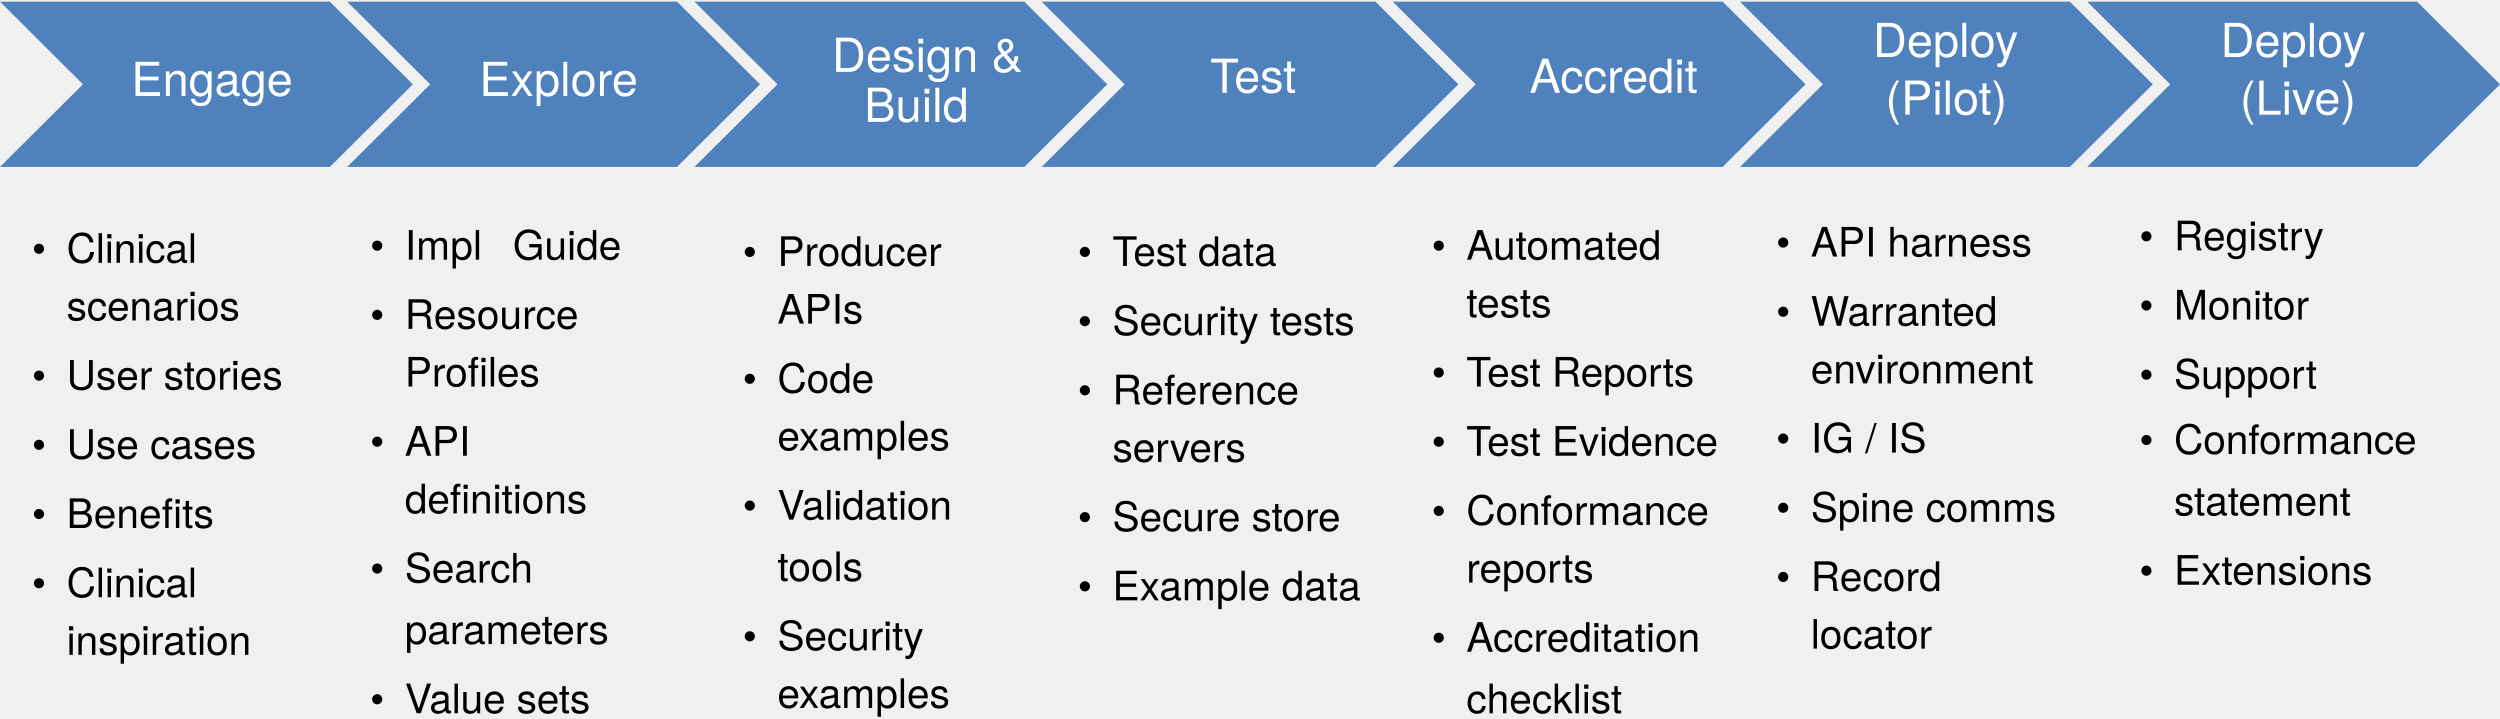
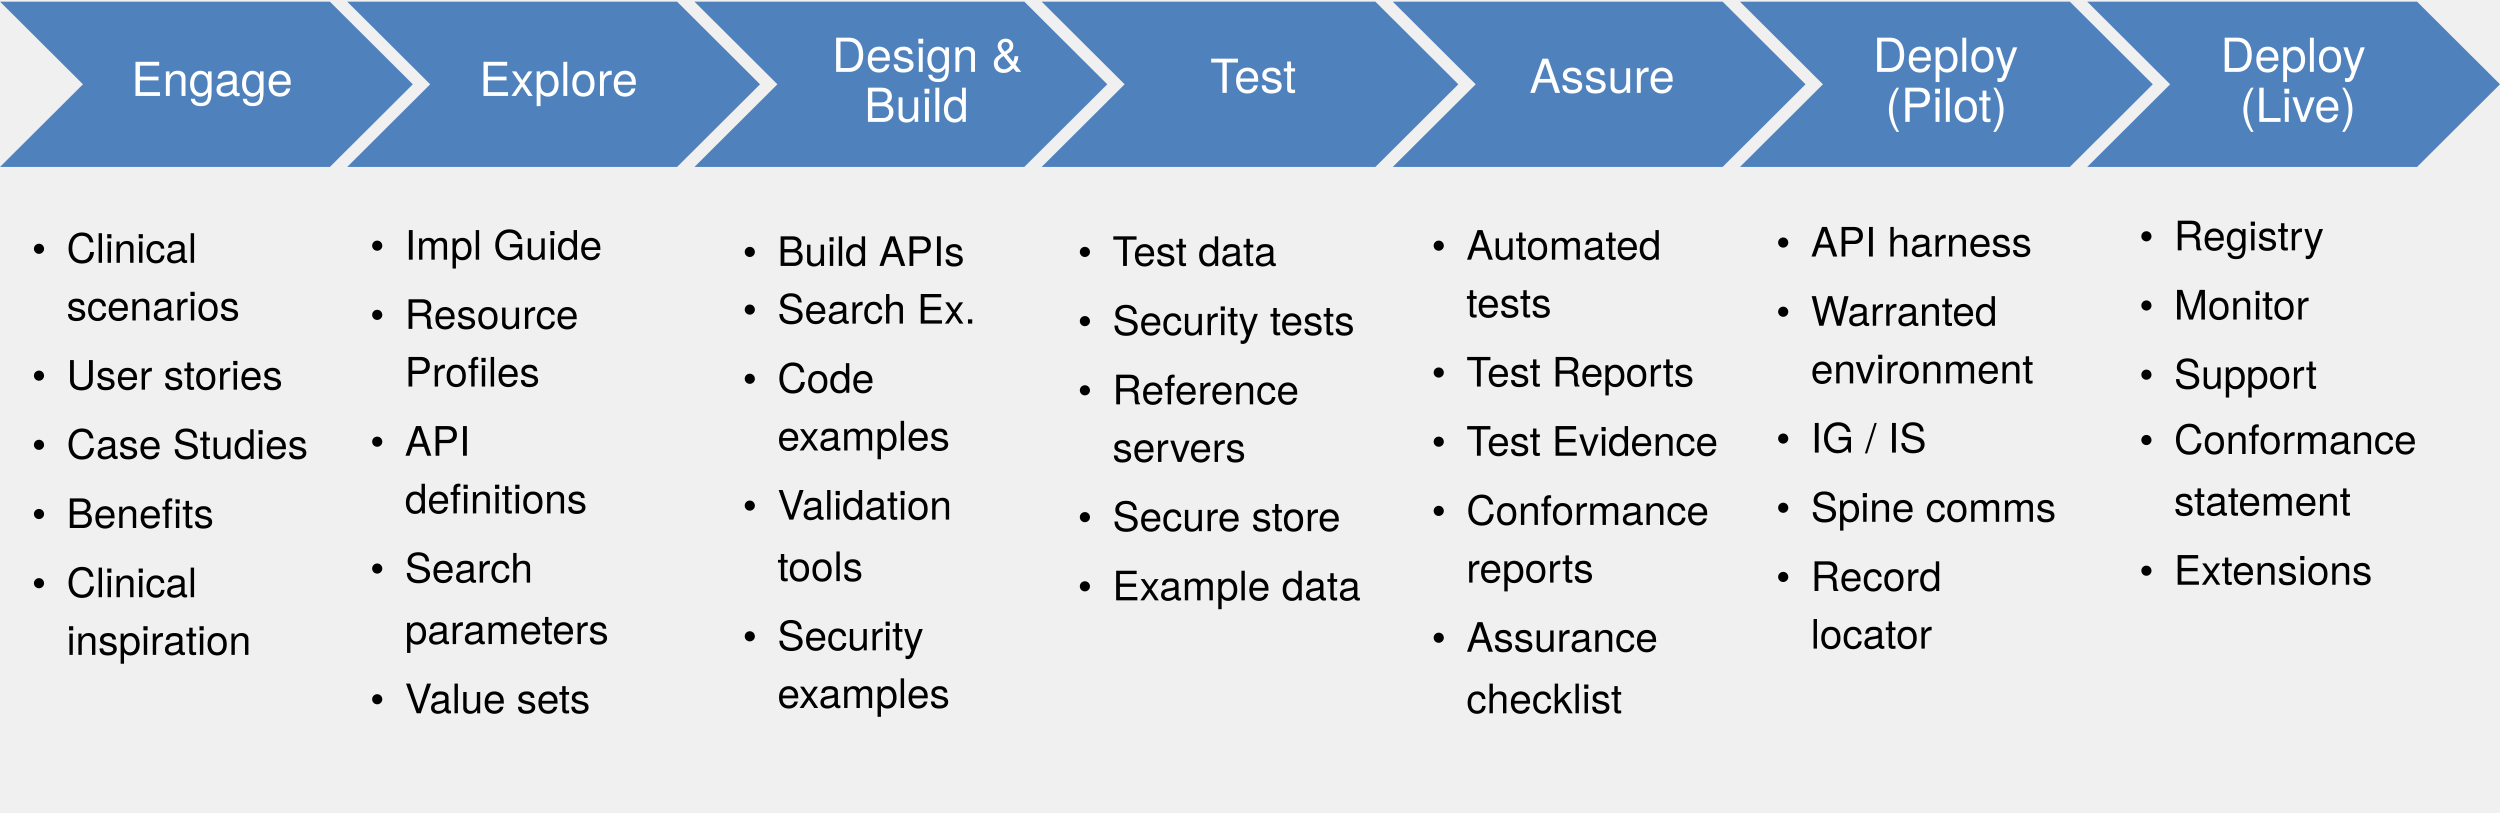
- <svg xmlns="http://www.w3.org/2000/svg" xmlns:xlink="http://www.w3.org/1999/xlink" width="100%" viewBox="0 0 800 230" version="1.1">
+ <svg xmlns="http://www.w3.org/2000/svg" xmlns:xlink="http://www.w3.org/1999/xlink" width="100%" viewBox="0 0 800 260" version="1.1">
  <defs />
  <g id="Page-1" stroke="none" stroke-width="1" fill="none" fill-rule="evenodd">
    <g id="guide" transform="translate(-1, -12)">
      <path d="M1,12.53 L106.556,12.53 L133.099,38.975 L106.556,65.42 L1,65.42 L27.543,38.975 L1,12.53 Z" id="Fill-3" fill="#4F81BD" />
      <text id="Engage" font-family="HelveticaNeue, Helvetica Neue" font-size="15" font-weight="normal" letter-spacing="0.01" fill="#FFFFFF">
        <tspan x="43.018" y="42.709">Engage</tspan>
      </text>
      <text id="•" font-family="HelveticaNeue, Helvetica Neue" font-size="13" font-weight="normal" fill="#000000">
        <tspan x="11.199" y="96.102">•</tspan>
      </text>
      <text id="Clinical-" font-family="HelveticaNeue, Helvetica Neue" font-size="13" font-weight="normal" letter-spacing="-0.025" fill="#000000">
        <tspan x="22.31" y="96.102">Clinical	</tspan>
      </text>
      <text id="scenarios" font-family="HelveticaNeue, Helvetica Neue" font-size="13" font-weight="normal" letter-spacing="-0.026" fill="#000000">
        <tspan x="22.31" y="114.552">scenarios</tspan>
      </text>
      <text id="•" font-family="HelveticaNeue, Helvetica Neue" font-size="13" font-weight="normal" fill="#000000">
        <tspan x="11.199" y="136.692">•</tspan>
      </text>
      <text id="User-stories" font-family="HelveticaNeue, Helvetica Neue" font-size="13" font-weight="normal" letter-spacing="0.001" fill="#000000">
        <tspan x="22.31" y="136.692">User stories</tspan>
      </text>
      <text id="•" font-family="HelveticaNeue, Helvetica Neue" font-size="13" font-weight="normal" fill="#000000">
        <tspan x="11.199" y="158.832">•</tspan>
      </text>
-       <text id="Use-cases" font-family="HelveticaNeue, Helvetica Neue" font-size="13" font-weight="normal" letter-spacing="0.001" fill="#000000">
-         <tspan x="22.31" y="158.832">Use cases</tspan>
+       <text id="Case-studies" font-family="HelveticaNeue, Helvetica Neue" font-size="13" font-weight="normal" letter-spacing="0.001" fill="#000000">
+         <tspan x="22.31" y="158.832">Case Studies</tspan>
      </text>
      <text id="•" font-family="HelveticaNeue, Helvetica Neue" font-size="13" font-weight="normal" fill="#000000">
        <tspan x="11.199" y="180.972">•</tspan>
      </text>
      <text id="Benefits" font-family="HelveticaNeue, Helvetica Neue" font-size="13" font-weight="normal" letter-spacing="0.021" fill="#000000">
        <tspan x="22.31" y="180.972">Benefits</tspan>
      </text>
      <text id="•" font-family="HelveticaNeue, Helvetica Neue" font-size="13" font-weight="normal" fill="#000000">
        <tspan x="11.199" y="203.112">•</tspan>
      </text>
      <text id="Clinical-" font-family="HelveticaNeue, Helvetica Neue" font-size="13" font-weight="normal" letter-spacing="-0.025" fill="#000000">
        <tspan x="22.31" y="203.112">Clinical	</tspan>
      </text>
      <text id="inspiration" font-family="HelveticaNeue, Helvetica Neue" font-size="13" font-weight="normal" letter-spacing="-0.011" fill="#000000">
        <tspan x="22.31" y="221.562">inspiration</tspan>
      </text>
      <path d="M112.111,12.53 L217.667,12.53 L244.21,38.975 L217.667,65.42 L112.111,65.42 L138.654,38.975 L112.111,12.53 Z" id="Fill-5" fill="#4F81BD" />
      <text id="Explore" font-family="HelveticaNeue, Helvetica Neue" font-size="15" font-weight="normal" letter-spacing="0.01" fill="#FFFFFF">
        <tspan x="154.384" y="42.709">Explore</tspan>
      </text>
      <text id="•" font-family="HelveticaNeue, Helvetica Neue" font-size="13" font-weight="normal" fill="#000000">
        <tspan x="119.428" y="95.102">•</tspan>
      </text>
      <text id="Impl" font-family="HelveticaNeue, Helvetica Neue" font-size="13" font-weight="normal" letter-spacing="0.025" fill="#000000">
-         <tspan x="130.539" y="95.102">Impl</tspan>
-       </text>
-       <text id="Guide" font-family="HelveticaNeue, Helvetica Neue" font-size="13" font-weight="normal" letter-spacing="0.009" fill="#000000">
-         <tspan x="165.107" y="95.102">Guide</tspan>
+         <tspan x="130.539" y="95.102">Impl Guide</tspan>
      </text>
      <text id="•" font-family="HelveticaNeue, Helvetica Neue" font-size="13" font-weight="normal" fill="#000000">
        <tspan x="119.428" y="117.242">•</tspan>
      </text>
      <text id="Resource-" font-family="HelveticaNeue, Helvetica Neue" font-size="13" font-weight="normal" letter-spacing="0.021" fill="#000000">
        <tspan x="130.539" y="117.242">Resource	</tspan>
      </text>
      <text id="Profiles" font-family="HelveticaNeue, Helvetica Neue" font-size="13" font-weight="normal" letter-spacing="-0.013" fill="#000000">
        <tspan x="130.539" y="135.692">Profiles</tspan>
      </text>
      <text id="•" font-family="HelveticaNeue, Helvetica Neue" font-size="13" font-weight="normal" fill="#000000">
        <tspan x="119.428" y="157.832">•</tspan>
      </text>
      <text id="API" font-family="HelveticaNeue, Helvetica Neue" font-size="13" font-weight="normal" letter-spacing="-0.006" fill="#000000">
        <tspan x="130.539" y="157.832">API</tspan>
      </text>
      <text id="definitions" font-family="HelveticaNeue, Helvetica Neue" font-size="13" font-weight="normal" letter-spacing="-0.019" fill="#000000">
        <tspan x="130.539" y="176.282">definitions</tspan>
      </text>
      <text id="•" font-family="HelveticaNeue, Helvetica Neue" font-size="13" font-weight="normal" fill="#000000">
        <tspan x="119.428" y="198.422">•</tspan>
      </text>
      <text id="Search-" font-family="HelveticaNeue, Helvetica Neue" font-size="13" font-weight="normal" letter-spacing="-0.023" fill="#000000">
        <tspan x="130.539" y="198.422">Search	</tspan>
      </text>
      <text id="parameters" font-family="HelveticaNeue, Helvetica Neue" font-size="13" font-weight="normal" letter-spacing="-0.019" fill="#000000">
        <tspan x="130.539" y="218.102">parameters</tspan>
      </text>
      <text id="•" font-family="HelveticaNeue, Helvetica Neue" font-size="13" font-weight="normal" fill="#000000">
        <tspan x="119.428" y="240.242">•</tspan>
      </text>
      <text id="Value-sets" font-family="HelveticaNeue, Helvetica Neue" font-size="13" font-weight="normal" letter-spacing="-0.051" fill="#000000">
        <tspan x="130.539" y="240.242">Value sets</tspan>
      </text>
      <path d="M223.222,12.53 L328.778,12.53 L355.321,38.975 L328.778,65.42 L223.222,65.42 L249.765,38.975 L223.222,12.53 Z" id="Fill-7" fill="#4F81BD" />
      <text id="Design-&amp;-" font-family="HelveticaNeue, Helvetica Neue" font-size="15" font-weight="normal" letter-spacing="0.024" fill="#FFFFFF">
        <tspan x="267.232" y="35">Design &amp;</tspan>
        <tspan x="283.337" y="52.42">	</tspan>
      </text>
      <text id="Build-" font-family="HelveticaNeue, Helvetica Neue" font-size="15" font-weight="normal" letter-spacing="0.024" fill="#FFFFFF">
        <tspan x="277.555" y="51">Build</tspan>
        <tspan x="280.701" y="68.42">	</tspan>
      </text>
      <text id="•" font-family="HelveticaNeue, Helvetica Neue" font-size="13" font-weight="normal" fill="#000000">
        <tspan x="238.658" y="97.102">•</tspan>
      </text>
-       <text id="Producer-" font-family="HelveticaNeue, Helvetica Neue" font-size="13" font-weight="normal" letter-spacing="-0.013" fill="#000000">
-         <tspan x="249.769" y="97.102">Producer	</tspan>
+       <text id="Build-APIs" font-family="HelveticaNeue, Helvetica Neue" font-size="13" font-weight="normal" letter-spacing="-0.013" fill="#000000">
+         <tspan x="249.769" y="97.102">Build APIs</tspan>
+       </text>
+       <text id="•" font-family="HelveticaNeue, Helvetica Neue" font-size="13" font-weight="normal" fill="#000000">
+         <tspan x="238.658" y="115.552">•</tspan>
      </text>
      <text id="APIs" font-family="HelveticaNeue, Helvetica Neue" font-size="13" font-weight="normal" letter-spacing="-0.006" fill="#000000">
-         <tspan x="249.769" y="115.552">APIs</tspan>
+         <tspan x="249.769" y="115.552">Search Ex.</tspan>
      </text>
      <text id="•" font-family="HelveticaNeue, Helvetica Neue" font-size="13" font-weight="normal" fill="#000000">
        <tspan x="238.658" y="137.692">•</tspan>
      </text>
      <text id="Code-" font-family="HelveticaNeue, Helvetica Neue" font-size="13" font-weight="normal" letter-spacing="-0.025" fill="#000000">
        <tspan x="249.769" y="137.692">Code	</tspan>
      </text>
      <text id="examples" font-family="HelveticaNeue, Helvetica Neue" font-size="13" font-weight="normal" letter-spacing="0.002" fill="#000000">
        <tspan x="249.769" y="156.142">examples</tspan>
      </text>
      <text id="•" font-family="HelveticaNeue, Helvetica Neue" font-size="13" font-weight="normal" fill="#000000">
        <tspan x="238.658" y="178.282">•</tspan>
      </text>
      <text id="Validation-" font-family="HelveticaNeue, Helvetica Neue" font-size="13" font-weight="normal" letter-spacing="-0.051" fill="#000000">
        <tspan x="249.769" y="178.282">Validation	</tspan>
      </text>
      <text id="tools" font-family="HelveticaNeue, Helvetica Neue" font-size="13" font-weight="normal" letter-spacing="0.017" fill="#000000">
        <tspan x="249.769" y="197.962">tools</tspan>
      </text>
      <text id="•" font-family="HelveticaNeue, Helvetica Neue" font-size="13" font-weight="normal" fill="#000000">
        <tspan x="238.658" y="220.102">•</tspan>
      </text>
      <text id="Security-" font-family="HelveticaNeue, Helvetica Neue" font-size="13" font-weight="normal" letter-spacing="-0.023" fill="#000000">
        <tspan x="249.769" y="220.102">Security	</tspan>
      </text>
      <text id="examples" font-family="HelveticaNeue, Helvetica Neue" font-size="13" font-weight="normal" letter-spacing="0.002" fill="#000000">
        <tspan x="249.769" y="238.552">examples</tspan>
      </text>
      <path d="M334.333,12.53 L441.123,12.53 L467.667,38.975 L441.123,65.42 L334.333,65.42 L360.877,38.975 L334.333,12.53 Z" id="Fill-9" fill="#4F81BD" />
      <text id="Test" font-family="HelveticaNeue, Helvetica Neue" font-size="15" font-weight="normal" letter-spacing="-0.051" fill="#FFFFFF">
        <tspan x="388.258" y="41.709">Test</tspan>
      </text>
      <text id="•" font-family="HelveticaNeue, Helvetica Neue" font-size="13" font-weight="normal" fill="#000000">
        <tspan x="345.887" y="97.102">•</tspan>
      </text>
      <text id="Test-data" font-family="HelveticaNeue, Helvetica Neue" font-size="13" font-weight="normal" letter-spacing="-0.044" fill="#000000">
        <tspan x="356.998" y="97.102">Test	data</tspan>
      </text>
      <text id="•" font-family="HelveticaNeue, Helvetica Neue" font-size="13" font-weight="normal" fill="#000000">
        <tspan x="345.887" y="119.242">•</tspan>
      </text>
      <text id="Security-tests" font-family="HelveticaNeue, Helvetica Neue" font-size="13" font-weight="normal" letter-spacing="-0.023" fill="#000000">
        <tspan x="356.998" y="119.242">Security tests</tspan>
      </text>
      <text id="•" font-family="HelveticaNeue, Helvetica Neue" font-size="13" font-weight="normal" fill="#000000">
        <tspan x="345.887" y="141.382">•</tspan>
      </text>
      <text id="Reference-" font-family="HelveticaNeue, Helvetica Neue" font-size="13" font-weight="normal" letter-spacing="0.021" fill="#000000">
        <tspan x="356.998" y="141.382">Reference	</tspan>
      </text>
      <text id="servers" font-family="HelveticaNeue, Helvetica Neue" font-size="13" font-weight="normal" letter-spacing="-0.026" fill="#000000">
        <tspan x="356.998" y="159.832">servers</tspan>
      </text>
      <text id="•" font-family="HelveticaNeue, Helvetica Neue" font-size="13" font-weight="normal" fill="#000000">
        <tspan x="345.887" y="181.972">•</tspan>
      </text>
      <text id="Secure-store" font-family="HelveticaNeue, Helvetica Neue" font-size="13" font-weight="normal" letter-spacing="-0.023" fill="#000000">
        <tspan x="356.998" y="181.972">Secure store</tspan>
      </text>
      <text id="•" font-family="HelveticaNeue, Helvetica Neue" font-size="13" font-weight="normal" fill="#000000">
        <tspan x="345.887" y="204.112">•</tspan>
      </text>
      <text id="Example-data" font-family="HelveticaNeue, Helvetica Neue" font-size="13" font-weight="normal" letter-spacing="0.009" fill="#000000">
        <tspan x="356.998" y="204.112">Example data</tspan>
      </text>
      <path d="M446.679,12.53 L552.235,12.53 L578.778,38.975 L552.235,65.42 L446.679,65.42 L473.222,38.975 L446.679,12.53 Z" id="Fill-11" fill="#4F81BD" />
-       <text id="Accredit" font-family="HelveticaNeue, Helvetica Neue" font-size="15" font-weight="normal" letter-spacing="-0.007" fill="#FFFFFF">
-         <tspan x="490.429" y="41.709">Accredit</tspan>
+       <text id="Assure" font-family="HelveticaNeue, Helvetica Neue" font-size="15" font-weight="normal" letter-spacing="-0.007" fill="#FFFFFF">
+         <tspan x="490.429" y="41.709">Assure</tspan>
      </text>
      <text id="•" font-family="HelveticaNeue, Helvetica Neue" font-size="13" font-weight="normal" fill="#000000">
        <tspan x="459.116" y="95.102">•</tspan>
      </text>
      <text id="Automated-" font-family="HelveticaNeue, Helvetica Neue" font-size="13" font-weight="normal" letter-spacing="-0.006" fill="#000000">
        <tspan x="470.227" y="95.102">Automated	</tspan>
      </text>
      <text id="tests" font-family="HelveticaNeue, Helvetica Neue" font-size="13" font-weight="normal" letter-spacing="0.017" fill="#000000">
        <tspan x="470.227" y="113.552">tests</tspan>
      </text>
      <text id="•" font-family="HelveticaNeue, Helvetica Neue" font-size="13" font-weight="normal" fill="#000000">
        <tspan x="459.116" y="135.692">•</tspan>
      </text>
      <text id="Test-Reports" font-family="HelveticaNeue, Helvetica Neue" font-size="13" font-weight="normal" letter-spacing="-0.044" fill="#000000">
        <tspan x="470.227" y="135.692">Test Reports</tspan>
      </text>
      <text id="•" font-family="HelveticaNeue, Helvetica Neue" font-size="13" font-weight="normal" fill="#000000">
        <tspan x="459.116" y="157.832">•</tspan>
      </text>
      <text id="Test-Evidence" font-family="HelveticaNeue, Helvetica Neue" font-size="13" font-weight="normal" letter-spacing="-0.044" fill="#000000">
        <tspan x="470.227" y="157.832">Test Evidence</tspan>
      </text>
      <text id="•" font-family="HelveticaNeue, Helvetica Neue" font-size="13" font-weight="normal" fill="#000000">
        <tspan x="459.116" y="179.972">•</tspan>
      </text>
      <text id="Conformance-" font-family="HelveticaNeue, Helvetica Neue" font-size="13" font-weight="normal" letter-spacing="-0.025" fill="#000000">
        <tspan x="470.227" y="179.972">Conformance	</tspan>
      </text>
      <text id="reports" font-family="HelveticaNeue, Helvetica Neue" font-size="13" font-weight="normal" letter-spacing="0.006" fill="#000000">
        <tspan x="470.227" y="198.422">reports</tspan>
      </text>
      <text id="•" font-family="HelveticaNeue, Helvetica Neue" font-size="13" font-weight="normal" fill="#000000">
        <tspan x="459.116" y="220.562">•</tspan>
      </text>
-       <text id="Accreditation-" font-family="HelveticaNeue, Helvetica Neue" font-size="13" font-weight="normal" letter-spacing="-0.006" fill="#000000">
-         <tspan x="470.227" y="220.562">Accreditation	</tspan>
+       <text id="Assurance-" font-family="HelveticaNeue, Helvetica Neue" font-size="13" font-weight="normal" letter-spacing="-0.006" fill="#000000">
+         <tspan x="470.227" y="220.562">Assurance</tspan>
      </text>
      <text id="checklist" font-family="HelveticaNeue, Helvetica Neue" font-size="13" font-weight="normal" letter-spacing="0.004" fill="#000000">
        <tspan x="470.227" y="240.242">checklist</tspan>
      </text>
      <path d="M557.79,12.53 L663.346,12.53 L689.889,38.975 L663.346,65.42 L557.79,65.42 L584.333,38.975 L557.79,12.53 Z" id="Fill-13" fill="#4F81BD" />
      <text id="Deploy-" font-family="HelveticaNeue, Helvetica Neue" font-size="15" font-weight="normal" letter-spacing="0.024" fill="#FFFFFF">
-         <tspan x="600.347" y="30.25">Deploy	</tspan>
+         <tspan x="600.347" y="35">Deploy	</tspan>
      </text>
      <text id="(Pilot)" font-family="HelveticaNeue, Helvetica Neue" font-size="15" font-weight="normal" letter-spacing="-0.015" fill="#FFFFFF">
-         <tspan x="604.361" y="48.7">(Pilot)</tspan>
+         <tspan x="604.361" y="51">(Pilot)</tspan>
      </text>
      <text id="•" font-family="HelveticaNeue, Helvetica Neue" font-size="13" font-weight="normal" fill="#000000">
        <tspan x="569.345" y="94.102">•</tspan>
      </text>
      <text id="API-harness" font-family="HelveticaNeue, Helvetica Neue" font-size="13" font-weight="normal" letter-spacing="-0.006" fill="#000000">
        <tspan x="580.456" y="94.102">API harness</tspan>
      </text>
      <text id="•" font-family="HelveticaNeue, Helvetica Neue" font-size="13" font-weight="normal" fill="#000000">
        <tspan x="569.345" y="116.242">•</tspan>
      </text>
      <text id="Warranted-" font-family="HelveticaNeue, Helvetica Neue" font-size="13" font-weight="normal" letter-spacing="-0.025" fill="#000000">
        <tspan x="580.456" y="116.242">Warranted	</tspan>
      </text>
      <text id="environment" font-family="HelveticaNeue, Helvetica Neue" font-size="13" font-weight="normal" letter-spacing="0.002" fill="#000000">
        <tspan x="580.456" y="134.692">environment</tspan>
      </text>
      <text id="•" font-family="HelveticaNeue, Helvetica Neue" font-size="13" font-weight="normal" fill="#000000">
        <tspan x="569.345" y="156.832">•</tspan>
      </text>
      <text id="IG-/-IS" font-family="HelveticaNeue, Helvetica Neue" font-size="13" font-weight="normal" letter-spacing="0.025" fill="#000000">
        <tspan x="580.456" y="156.832">IG / IS</tspan>
      </text>
      <text id="•" font-family="HelveticaNeue, Helvetica Neue" font-size="13" font-weight="normal" fill="#000000">
        <tspan x="569.345" y="178.972">•</tspan>
      </text>
      <text id="Spine-comms-" font-family="HelveticaNeue, Helvetica Neue" font-size="13" font-weight="normal" letter-spacing="-0.023" fill="#000000">
        <tspan x="580.456" y="178.972">Spine comms	</tspan>
      </text>
      <text id="•" font-family="HelveticaNeue, Helvetica Neue" font-size="13" font-weight="normal" fill="#000000">
        <tspan x="569.345" y="201.112">•</tspan>
      </text>
      <text id="Record" font-family="HelveticaNeue, Helvetica Neue" font-size="13" font-weight="normal" letter-spacing="0.021" fill="#000000">
        <tspan x="580.456" y="201.112">Record</tspan>
      </text>
      <text id="locator" font-family="HelveticaNeue, Helvetica Neue" font-size="13" font-weight="normal" letter-spacing="-0.011" fill="#000000">
        <tspan x="580.456" y="219.562">locator</tspan>
      </text>
      <path d="M668.901,12.53 L774.457,12.53 L801,38.975 L774.457,65.42 L668.901,65.42 L695.445,38.975 L668.901,12.53 Z" id="Fill-15" fill="#4F81BD" />
      <text id="Deploy-" font-family="HelveticaNeue, Helvetica Neue" font-size="15" font-weight="normal" letter-spacing="0.024" fill="#FFFFFF">
-         <tspan x="711.576" y="30.25">Deploy	</tspan>
+         <tspan x="711.576" y="35">Deploy	</tspan>
      </text>
      <text id="(Live)" font-family="HelveticaNeue, Helvetica Neue" font-size="15" font-weight="normal" letter-spacing="-0.015" fill="#FFFFFF">
-         <tspan x="717.797" y="48.7">(Live)</tspan>
+         <tspan x="717.797" y="51">(Live)</tspan>
      </text>
      <text id="•" font-family="HelveticaNeue, Helvetica Neue" font-size="13" font-weight="normal" fill="#000000">
        <tspan x="685.574" y="92.102">•</tspan>
      </text>
      <text id="Registry" font-family="HelveticaNeue, Helvetica Neue" font-size="13" font-weight="normal" letter-spacing="0.021" fill="#000000">
        <tspan x="696.685" y="92.102">Registry</tspan>
      </text>
      <text id="•" font-family="HelveticaNeue, Helvetica Neue" font-size="13" font-weight="normal" fill="#000000">
        <tspan x="685.574" y="114.242">•</tspan>
      </text>
      <text id="Monitor" font-family="HelveticaNeue, Helvetica Neue" font-size="13" font-weight="normal" letter-spacing="0.002" fill="#000000">
        <tspan x="696.685" y="114.242">Monitor</tspan>
      </text>
      <text id="•" font-family="HelveticaNeue, Helvetica Neue" font-size="13" font-weight="normal" fill="#000000">
        <tspan x="685.574" y="136.382">•</tspan>
      </text>
      <text id="Support" font-family="HelveticaNeue, Helvetica Neue" font-size="13" font-weight="normal" letter-spacing="-0.023" fill="#000000">
        <tspan x="696.685" y="136.382">Support</tspan>
      </text>
      <text id="•" font-family="HelveticaNeue, Helvetica Neue" font-size="13" font-weight="normal" fill="#000000">
        <tspan x="685.574" y="157.292">•</tspan>
      </text>
      <text id="Conformance-" font-family="HelveticaNeue, Helvetica Neue" font-size="13" font-weight="normal" letter-spacing="-0.025" fill="#000000">
        <tspan x="696.685" y="157.292">Conformance	</tspan>
      </text>
      <text id="statement" font-family="HelveticaNeue, Helvetica Neue" font-size="13" font-weight="normal" letter-spacing="-0.026" fill="#000000">
        <tspan x="696.685" y="176.972">statement</tspan>
      </text>
      <text id="•" font-family="HelveticaNeue, Helvetica Neue" font-size="13" font-weight="normal" fill="#000000">
        <tspan x="685.574" y="199.112">•</tspan>
      </text>
      <text id="Extensions" font-family="HelveticaNeue, Helvetica Neue" font-size="13" font-weight="normal" letter-spacing="0.009" fill="#000000">
        <tspan x="696.685" y="199.112">Extensions</tspan>
      </text>
      <a xlink:href="/engage.html" target="_top" class="s_link">
        <rect id="l-engage" fill-opacity="0" fill="#FFFFFF" x="0" y="0" width="105.824" height="269.518">
          <text x="10" y="20" width="100%" height="100%" style="text-anchor: middle"> </text>
        </rect>
      </a>
      <a xlink:href="/explore.html" target="_top" class="s_link">
        <rect id="l-explore" fill-opacity="0" fill="#FFFFFF" x="110.627" y="0" width="105.824" height="269.518">
          <text x="10" y="20" width="100%" height="100%" style="text-anchor: middle"> </text>
        </rect>
      </a>
      <a xlink:href="/design.html" target="_top" class="s_link">
        <rect id="l-design" fill-opacity="0" fill="#FFFFFF" x="223.222" y="0" width="105.824" height="269.518">
          <text x="10" y="20" width="100%" height="100%" style="text-anchor: middle"> </text>
        </rect>
      </a>
      <a xlink:href="/test.html" target="_top" class="s_link">
        <rect id="l-test" fill-opacity="0" fill="#FFFFFF" x="331.966" y="0" width="105.824" height="269.518">
          <text x="10" y="20" width="100%" height="100%" style="text-anchor: middle"> </text>
        </rect>
      </a>
-       <a xlink:href="/accredit.html" target="_top" class="s_link">
+       <a xlink:href="/assure.html" target="_top" class="s_link">
        <rect id="l-accredit" fill-opacity="0" fill="#FFFFFF" x="451.966" y="0" width="105.824" height="269.518">
          <text x="10" y="20" width="100%" height="100%" style="text-anchor: middle"> </text>
        </rect>
      </a>
      <a xlink:href="/deploy.html" target="_top" class="s_link">
        <rect id="l-deploy" fill-opacity="0" fill="#FFFFFF" x="562.544" y="0" width="225.824" height="269.518">
          <text x="10" y="20" width="100%" height="100%" style="text-anchor: middle"> </text>
        </rect>
      </a>
    </g>
  </g>
</svg>
